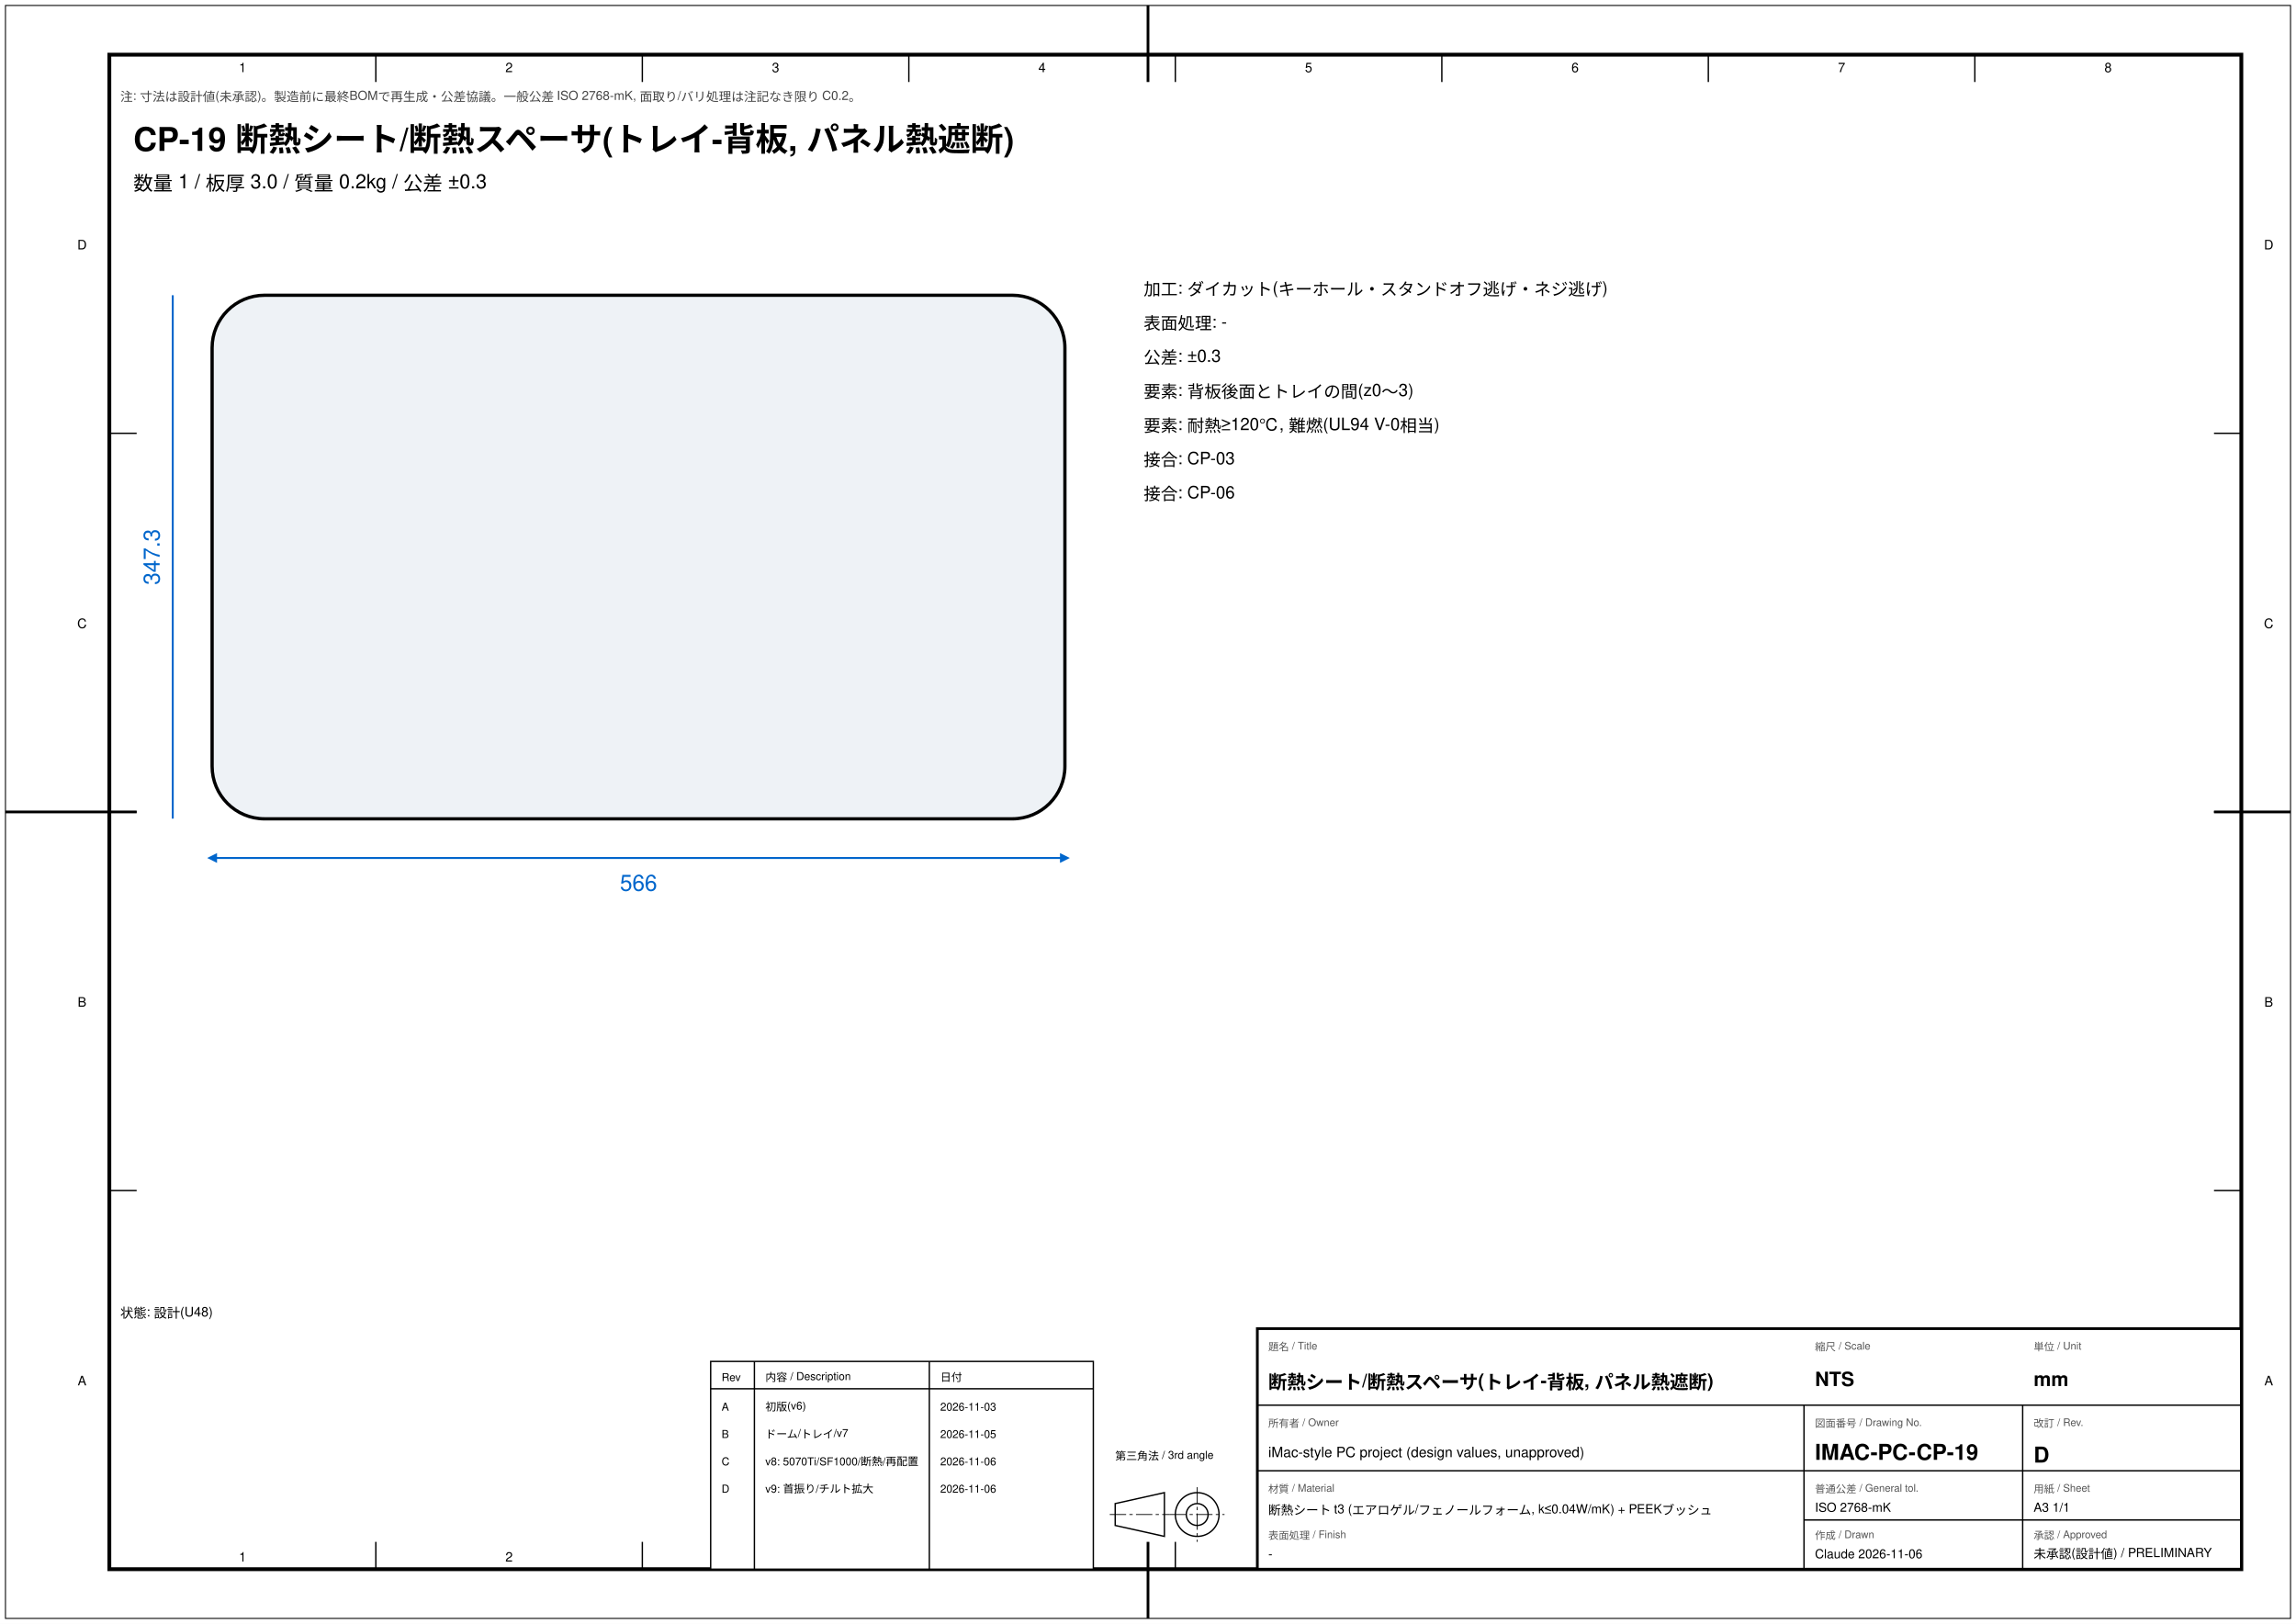
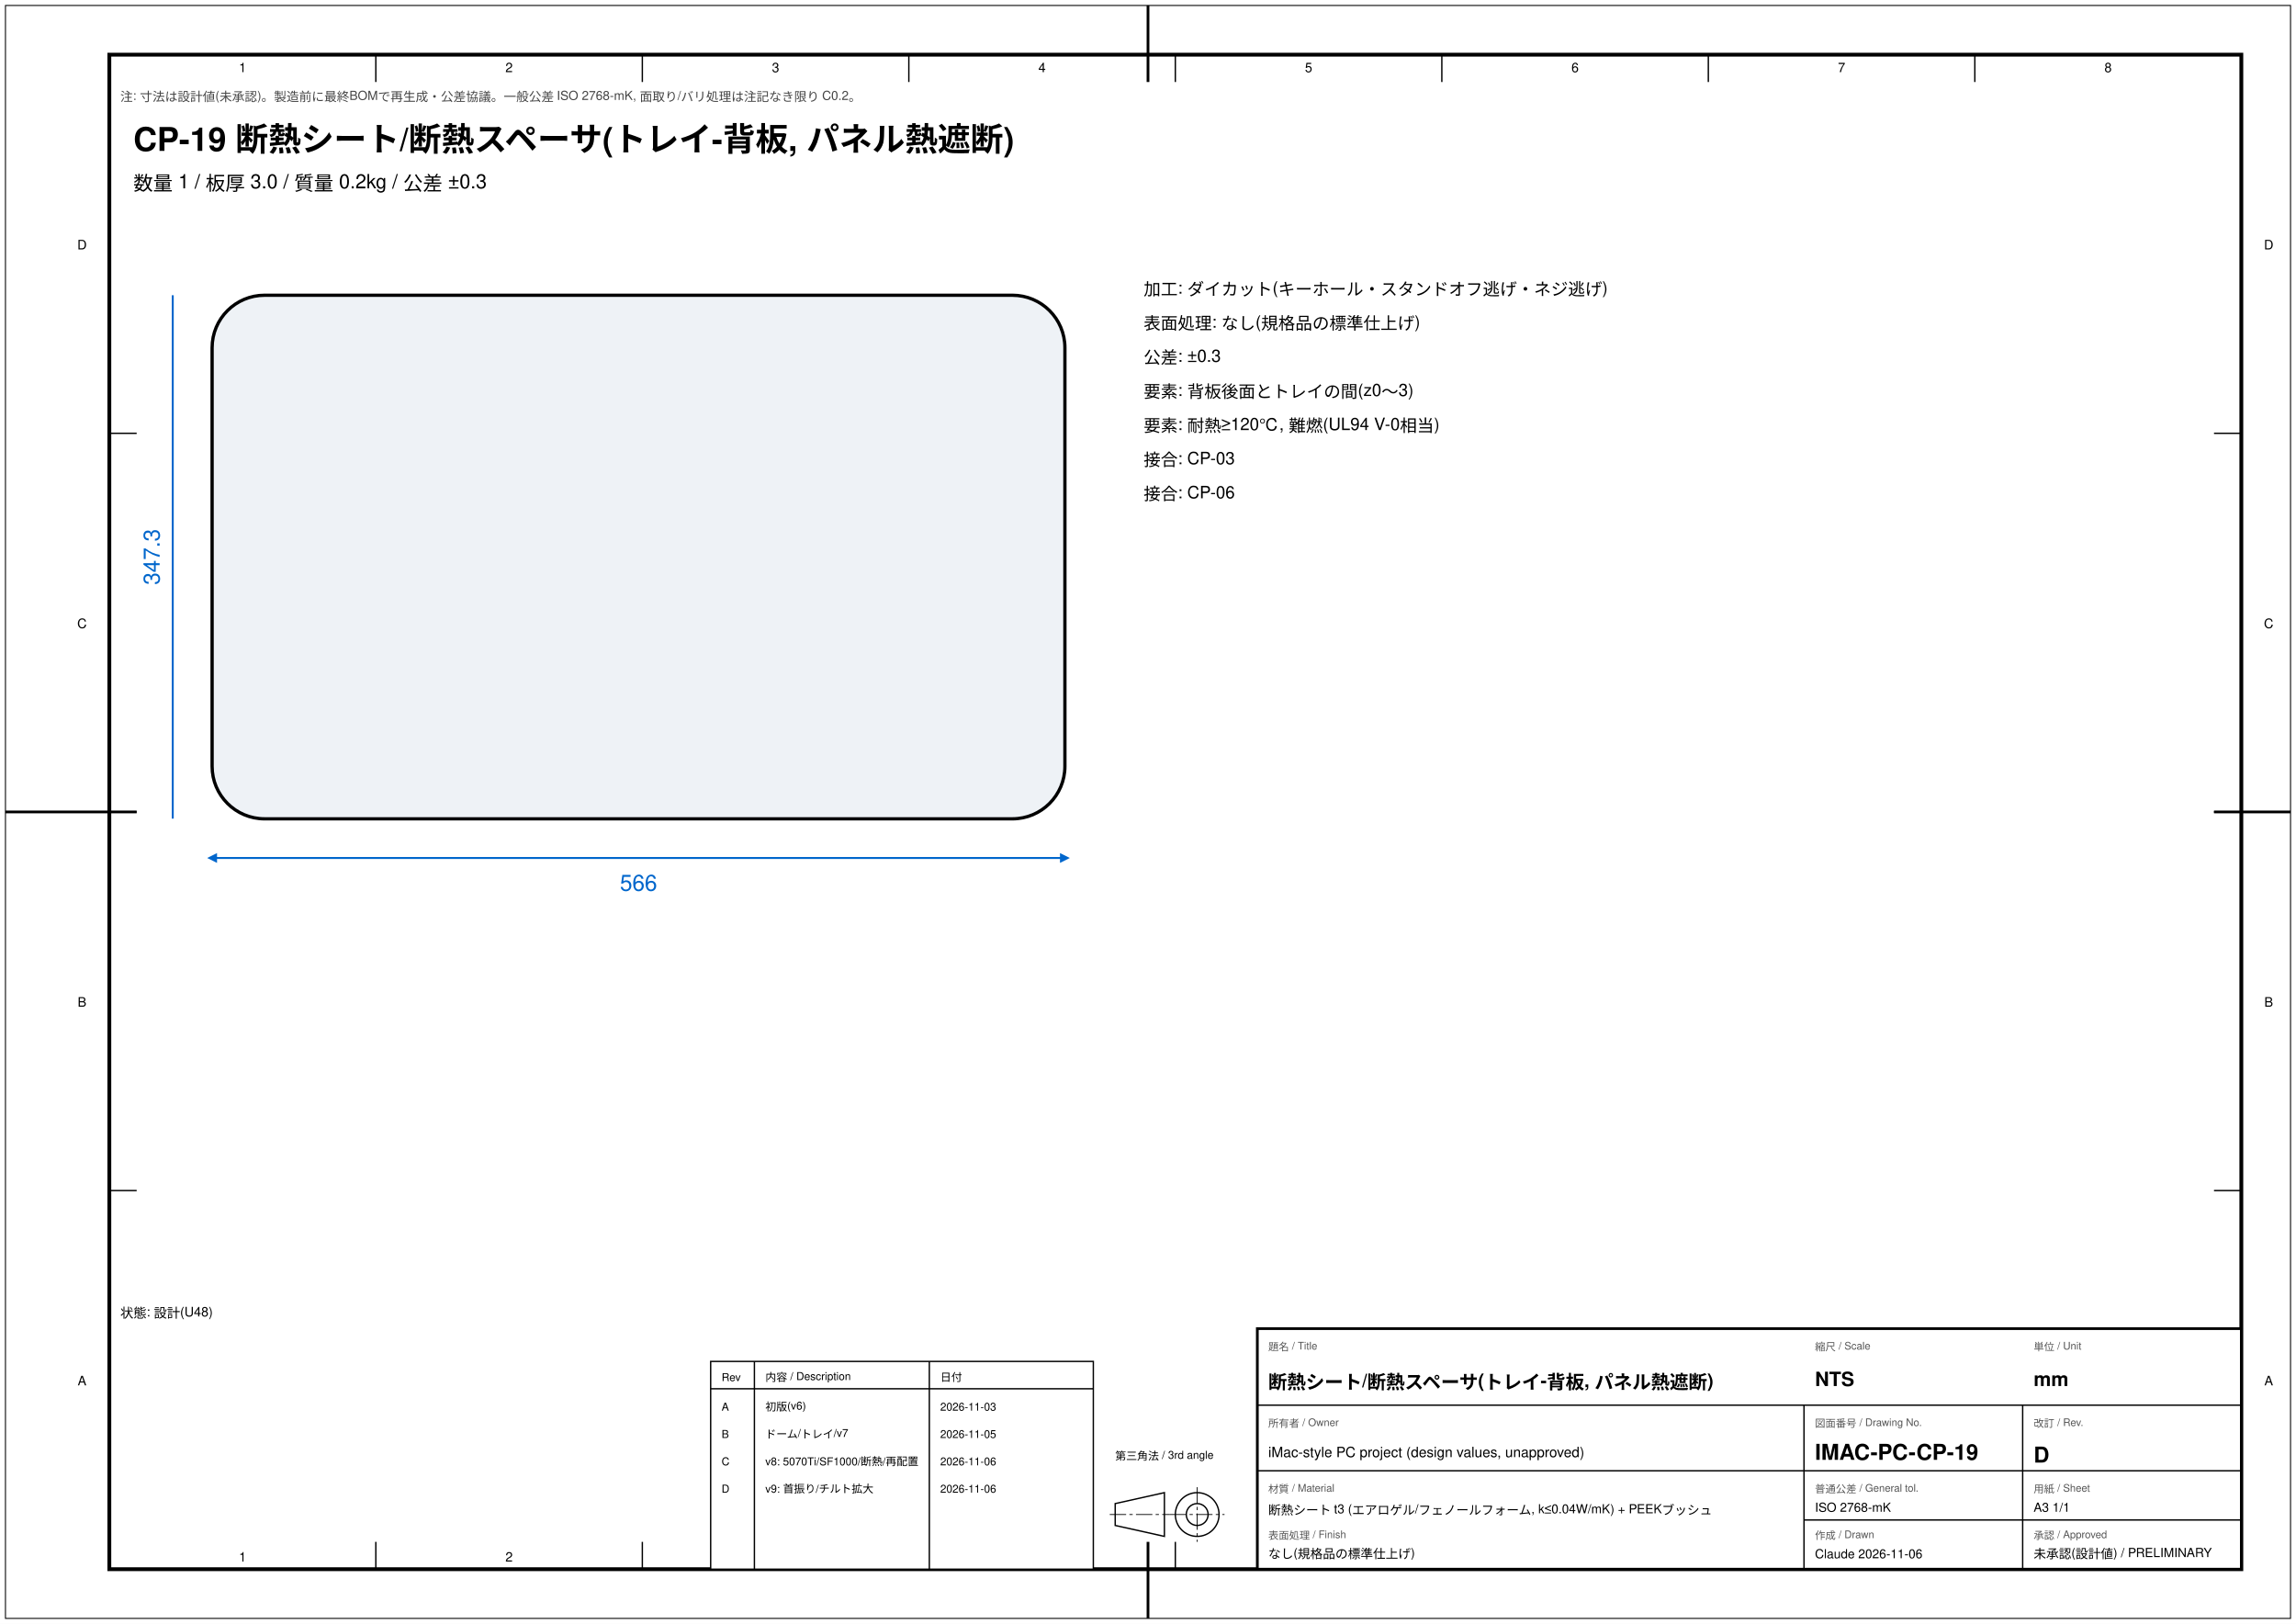
<svg xmlns="http://www.w3.org/2000/svg" viewBox="0 0 420 297" font-family="Helvetica,Arial,sans-serif">
  <defs>
    <marker id="a" markerWidth="5" markerHeight="5" refX="2.5" refY="2.5" orient="auto-start-reverse">
      <path d="M0,0 L5,2.5 L0,5 z" fill="#06c" />
    </marker>
  </defs>
  <g data-frame="1">
    <rect width="100%" height="100%" fill="#fff" />
    <rect x="1" y="1" width="418" height="295" fill="none" stroke="#000" stroke-width=".18" />
    <rect x="20" y="10" width="390" height="277" fill="none" stroke="#000" stroke-width=".7" />
    <line x1="68.75" y1="10" x2="68.75" y2="15" stroke="#000" stroke-width="0.25" />
    <line x1="68.75" y1="287" x2="68.75" y2="282" stroke="#000" stroke-width="0.25" />
    <text x="44.38" y="13.20" font-size="2.4" text-anchor="middle" font-weight="normal" fill="#000">1</text>
    <text x="44.38" y="285.60" font-size="2.4" text-anchor="middle" font-weight="normal" fill="#000">1</text>
    <line x1="117.5" y1="10" x2="117.5" y2="15" stroke="#000" stroke-width="0.25" />
    <line x1="117.5" y1="287" x2="117.5" y2="282" stroke="#000" stroke-width="0.25" />
    <text x="93.12" y="13.20" font-size="2.4" text-anchor="middle" font-weight="normal" fill="#000">2</text>
    <text x="93.12" y="285.60" font-size="2.4" text-anchor="middle" font-weight="normal" fill="#000">2</text>
    <line x1="166.25" y1="10" x2="166.25" y2="15" stroke="#000" stroke-width="0.25" />
    <line x1="166.25" y1="287" x2="166.25" y2="282" stroke="#000" stroke-width="0.25" />
    <text x="141.88" y="13.20" font-size="2.4" text-anchor="middle" font-weight="normal" fill="#000">3</text>
    <text x="141.88" y="285.60" font-size="2.4" text-anchor="middle" font-weight="normal" fill="#000">3</text>
    <line x1="215.0" y1="10" x2="215.0" y2="15" stroke="#000" stroke-width="0.25" />
    <line x1="215.0" y1="287" x2="215.0" y2="282" stroke="#000" stroke-width="0.25" />
    <text x="190.62" y="13.20" font-size="2.4" text-anchor="middle" font-weight="normal" fill="#000">4</text>
    <text x="190.62" y="285.60" font-size="2.4" text-anchor="middle" font-weight="normal" fill="#000">4</text>
    <line x1="263.75" y1="10" x2="263.75" y2="15" stroke="#000" stroke-width="0.25" />
    <line x1="263.75" y1="287" x2="263.75" y2="282" stroke="#000" stroke-width="0.25" />
    <text x="239.38" y="13.20" font-size="2.4" text-anchor="middle" font-weight="normal" fill="#000">5</text>
    <text x="239.38" y="285.60" font-size="2.4" text-anchor="middle" font-weight="normal" fill="#000">5</text>
    <line x1="312.5" y1="10" x2="312.5" y2="15" stroke="#000" stroke-width="0.25" />
    <line x1="312.5" y1="287" x2="312.5" y2="282" stroke="#000" stroke-width="0.25" />
    <text x="288.12" y="13.20" font-size="2.4" text-anchor="middle" font-weight="normal" fill="#000">6</text>
    <text x="288.12" y="285.60" font-size="2.4" text-anchor="middle" font-weight="normal" fill="#000">6</text>
    <line x1="361.25" y1="10" x2="361.25" y2="15" stroke="#000" stroke-width="0.25" />
    <line x1="361.25" y1="287" x2="361.25" y2="282" stroke="#000" stroke-width="0.25" />
    <text x="336.88" y="13.20" font-size="2.4" text-anchor="middle" font-weight="normal" fill="#000">7</text>
    <text x="336.88" y="285.60" font-size="2.4" text-anchor="middle" font-weight="normal" fill="#000">7</text>
    <text x="385.62" y="13.20" font-size="2.4" text-anchor="middle" font-weight="normal" fill="#000">8</text>
    <text x="385.62" y="285.60" font-size="2.4" text-anchor="middle" font-weight="normal" fill="#000">8</text>
    <line x1="20" y1="79.25" x2="25" y2="79.25" stroke="#000" stroke-width="0.25" />
    <line x1="410" y1="79.25" x2="405" y2="79.25" stroke="#000" stroke-width="0.25" />
    <line x1="20" y1="148.5" x2="25" y2="148.5" stroke="#000" stroke-width="0.25" />
    <line x1="410" y1="148.5" x2="405" y2="148.5" stroke="#000" stroke-width="0.25" />
    <line x1="20" y1="217.75" x2="25" y2="217.75" stroke="#000" stroke-width="0.25" />
    <line x1="410" y1="217.75" x2="405" y2="217.75" stroke="#000" stroke-width="0.25" />
    <text x="15.00" y="45.62" font-size="2.4" text-anchor="middle" font-weight="normal" fill="#000">D</text>
    <text x="415.00" y="45.62" font-size="2.4" text-anchor="middle" font-weight="normal" fill="#000">D</text>
    <text x="15.00" y="114.88" font-size="2.4" text-anchor="middle" font-weight="normal" fill="#000">C</text>
    <text x="415.00" y="114.88" font-size="2.4" text-anchor="middle" font-weight="normal" fill="#000">C</text>
    <text x="15.00" y="184.12" font-size="2.4" text-anchor="middle" font-weight="normal" fill="#000">B</text>
    <text x="415.00" y="184.12" font-size="2.4" text-anchor="middle" font-weight="normal" fill="#000">B</text>
    <text x="15.00" y="253.38" font-size="2.4" text-anchor="middle" font-weight="normal" fill="#000">A</text>
    <text x="415.00" y="253.38" font-size="2.4" text-anchor="middle" font-weight="normal" fill="#000">A</text>
    <line x1="1" y1="148.5" x2="25" y2="148.5" stroke="#000" stroke-width="0.5" />
    <line x1="405" y1="148.5" x2="419" y2="148.5" stroke="#000" stroke-width="0.5" />
    <line x1="210.0" y1="1" x2="210.0" y2="15" stroke="#000" stroke-width="0.5" />
    <line x1="210.0" y1="282" x2="210.0" y2="296" stroke="#000" stroke-width="0.5" />
    <rect x="230" y="243" width="180" height="44" fill="#fff" stroke="#000" stroke-width=".5" />
    <line x1="230" y1="257" x2="410" y2="257" stroke="#000" stroke-width="0.25" />
    <line x1="230" y1="269" x2="410" y2="269" stroke="#000" stroke-width="0.25" />
    <line x1="330" y1="257" x2="330" y2="287" stroke="#000" stroke-width="0.25" />
    <line x1="370" y1="257" x2="370" y2="287" stroke="#000" stroke-width="0.25" />
    <line x1="330" y1="278" x2="410" y2="278" stroke="#000" stroke-width="0.25" />
    <text x="232.00" y="247.00" font-size="1.9" text-anchor="start" font-weight="normal" fill="#555">題名 / Title</text>
    <text x="232.00" y="254.00" font-size="3.43" text-anchor="start" font-weight="bold" fill="#000">断熱シート/断熱スペーサ(トレイ-背板, パネル熱遮断)</text>
    <text x="232.00" y="261.00" font-size="1.9" text-anchor="start" font-weight="normal" fill="#555">所有者 / Owner</text>
    <text x="232.00" y="266.50" font-size="2.6" text-anchor="start" font-weight="normal" fill="#000">iMac-style PC project (design values, unapproved)</text>
    <text x="232.00" y="273.00" font-size="1.9" text-anchor="start" font-weight="normal" fill="#555">材質 / Material</text>
    <text x="232.00" y="277.00" font-size="2.3" text-anchor="start" font-weight="normal" fill="#000">断熱シート t3 (エアロゲル/フェノールフォーム, k≤0.04W/mK) + PEEKブッシュ</text>
    <text x="232.00" y="281.50" font-size="1.9" text-anchor="start" font-weight="normal" fill="#555">表面処理 / Finish</text>
-     <text x="232.00" y="285.00" font-size="2.3" text-anchor="start" font-weight="normal" fill="#000">-</text>
+     <text x="232.00" y="285.00" font-size="2.3" text-anchor="start" font-weight="normal" fill="#000">なし(規格品の標準仕上げ)</text>
    <text x="332.00" y="261.00" font-size="1.9" text-anchor="start" font-weight="normal" fill="#555">図面番号 / Drawing No.</text>
    <text x="332.00" y="267.00" font-size="4.0" text-anchor="start" font-weight="bold" fill="#000">IMAC-PC-CP-19</text>
    <text x="332.00" y="273.00" font-size="1.9" text-anchor="start" font-weight="normal" fill="#555">普通公差 / General tol.</text>
    <text x="332.00" y="276.50" font-size="2.3" text-anchor="start" font-weight="normal" fill="#000">ISO 2768-mK</text>
    <text x="372.00" y="261.00" font-size="1.9" text-anchor="start" font-weight="normal" fill="#555">改訂 / Rev.</text>
    <text x="372.00" y="267.50" font-size="4.0" text-anchor="start" font-weight="bold" fill="#000">D</text>
    <text x="372.00" y="273.00" font-size="1.9" text-anchor="start" font-weight="normal" fill="#555">用紙 / Sheet</text>
    <text x="372.00" y="276.50" font-size="2.3" text-anchor="start" font-weight="normal" fill="#000">A3  1/1</text>
    <text x="332.00" y="247.00" font-size="1.9" text-anchor="start" font-weight="normal" fill="#555">縮尺 / Scale</text>
    <text x="332.00" y="253.50" font-size="3.6" text-anchor="start" font-weight="bold" fill="#000">NTS</text>
    <text x="372.00" y="247.00" font-size="1.9" text-anchor="start" font-weight="normal" fill="#555">単位 / Unit</text>
    <text x="372.00" y="253.50" font-size="3.6" text-anchor="start" font-weight="bold" fill="#000">mm</text>
    <text x="332.00" y="281.50" font-size="1.9" text-anchor="start" font-weight="normal" fill="#555">作成 / Drawn</text>
    <text x="332.00" y="285.00" font-size="2.3" text-anchor="start" font-weight="normal" fill="#000">Claude 2026-11-06</text>
    <text x="372.00" y="281.50" font-size="1.9" text-anchor="start" font-weight="normal" fill="#555">承認 / Approved</text>
    <text x="372.00" y="285.00" font-size="2.3" text-anchor="start" font-weight="normal" fill="#000">未承認(設計値) / PRELIMINARY</text>
    <g transform="translate(204,273)" stroke="#000" stroke-width=".25" fill="none">
      <path d="M0,2 L9,0 L9,8 L0,6 Z" />
      <line x1="-1" y1="4" x2="10" y2="4" stroke="#000" stroke-width="0.15" stroke-dasharray="3,0.6,0.6,0.6" />
      <circle cx="15" cy="4" r="4" />
      <circle cx="15" cy="4" r="2" />
      <line x1="10" y1="4" x2="20" y2="4" stroke="#000" stroke-width="0.15" stroke-dasharray="3,0.6,0.6,0.6" />
      <line x1="15" y1="-1" x2="15" y2="9" stroke="#000" stroke-width="0.15" stroke-dasharray="3,0.6,0.6,0.6" />
    </g>
    <text x="204.00" y="267.00" font-size="2.0" text-anchor="start" font-weight="normal" fill="#000">第三角法 / 3rd angle</text>
    <rect x="130" y="249" width="70" height="38" fill="#fff" stroke="#000" stroke-width=".25" />
    <line x1="130" y1="254" x2="200" y2="254" stroke="#000" stroke-width="0.25" />
    <line x1="138" y1="249" x2="138" y2="287" stroke="#000" stroke-width="0.25" />
    <line x1="170" y1="249" x2="170" y2="287" stroke="#000" stroke-width="0.25" />
    <text x="132.00" y="252.60" font-size="2.0" text-anchor="start" font-weight="normal" fill="#000">Rev</text>
    <text x="140.00" y="252.60" font-size="2.0" text-anchor="start" font-weight="normal" fill="#000">内容 / Description</text>
    <text x="172.00" y="252.60" font-size="2.0" text-anchor="start" font-weight="normal" fill="#000">日付</text>
    <text x="132.00" y="258.00" font-size="2.0" text-anchor="start" font-weight="normal" fill="#000">A</text>
    <text x="140.00" y="258.00" font-size="2.0" text-anchor="start" font-weight="normal" fill="#000">初版(v6)</text>
    <text x="172.00" y="258.00" font-size="2.0" text-anchor="start" font-weight="normal" fill="#000">2026-11-03</text>
    <text x="132.00" y="263.00" font-size="2.0" text-anchor="start" font-weight="normal" fill="#000">B</text>
    <text x="140.00" y="263.00" font-size="2.0" text-anchor="start" font-weight="normal" fill="#000">ドーム/トレイ/v7</text>
    <text x="172.00" y="263.00" font-size="2.0" text-anchor="start" font-weight="normal" fill="#000">2026-11-05</text>
    <text x="132.00" y="268.00" font-size="2.0" text-anchor="start" font-weight="normal" fill="#000">C</text>
    <text x="140.00" y="268.00" font-size="2.0" text-anchor="start" font-weight="normal" fill="#000">v8: 5070Ti/SF1000/断熱/再配置</text>
    <text x="172.00" y="268.00" font-size="2.0" text-anchor="start" font-weight="normal" fill="#000">2026-11-06</text>
    <text x="132.00" y="273.00" font-size="2.0" text-anchor="start" font-weight="normal" fill="#000">D</text>
    <text x="140.00" y="273.00" font-size="2.0" text-anchor="start" font-weight="normal" fill="#000">v9: 首振り/チルト拡大</text>
    <text x="172.00" y="273.00" font-size="2.0" text-anchor="start" font-weight="normal" fill="#000">2026-11-06</text>
    <text x="22.00" y="241.00" font-size="2.4" text-anchor="start" font-weight="normal" fill="#000">状態: 設計(U48)</text>
    <text x="22.00" y="18.50" font-size="2.3" text-anchor="start" font-weight="normal" fill="#444">注: 寸法は設計値(未承認)。製造前に最終BOMで再生成・公差協議。一般公差 ISO 2768-mK, 面取り/バリ処理は注記なき限り C0.2。</text>
  </g>
  <g transform="translate(22,18) scale(1.2)">
    <text x="2" y="8" font-size="5" font-weight="bold">CP-19 断熱シート/断熱スペーサ(トレイ-背板, パネル熱遮断)</text>
    <text x="2" y="14" font-size="3">数量 1 / 板厚 3.0 / 質量 0.2kg / 公差 ±0.3</text>
    <rect x="14" y="30" width="130.0" height="79.8" rx="8.0" fill="#eef2f6" stroke="#000" stroke-width=".5" />
    <line x1="14" y1="115.769" x2="144.0" y2="115.769" stroke="#06c" stroke-width=".3" marker-start="url(#a)" marker-end="url(#a)" />
    <text x="79.0" y="120.769" font-size="3.4" text-anchor="middle" fill="#06c">566</text>
    <line x1="8" y1="30" x2="8" y2="109.769" stroke="#06c" stroke-width=".3" />
    <text x="6" y="69.884" font-size="3.4" text-anchor="middle" fill="#06c" transform="rotate(-90 6 69.88428)">347.3</text>
    <text x="156" y="30" font-size="2.6">加工: ダイカット(キーホール・スタンドオフ逃げ・ネジ逃げ)</text>
-     <text x="156" y="35.2" font-size="2.6">表面処理: -</text>
+     <text x="156" y="35.2" font-size="2.6">表面処理: なし(規格品の標準仕上げ)</text>
    <text x="156" y="40.4" font-size="2.6">公差: ±0.3</text>
    <text x="156" y="45.6" font-size="2.6">要素: 背板後面とトレイの間(z0〜3)</text>
    <text x="156" y="50.8" font-size="2.6">要素: 耐熱≥120℃, 難燃(UL94 V-0相当)</text>
    <text x="156" y="56" font-size="2.6">接合: CP-03</text>
    <text x="156" y="61.2" font-size="2.6">接合: CP-06</text>
  </g>
</svg>
